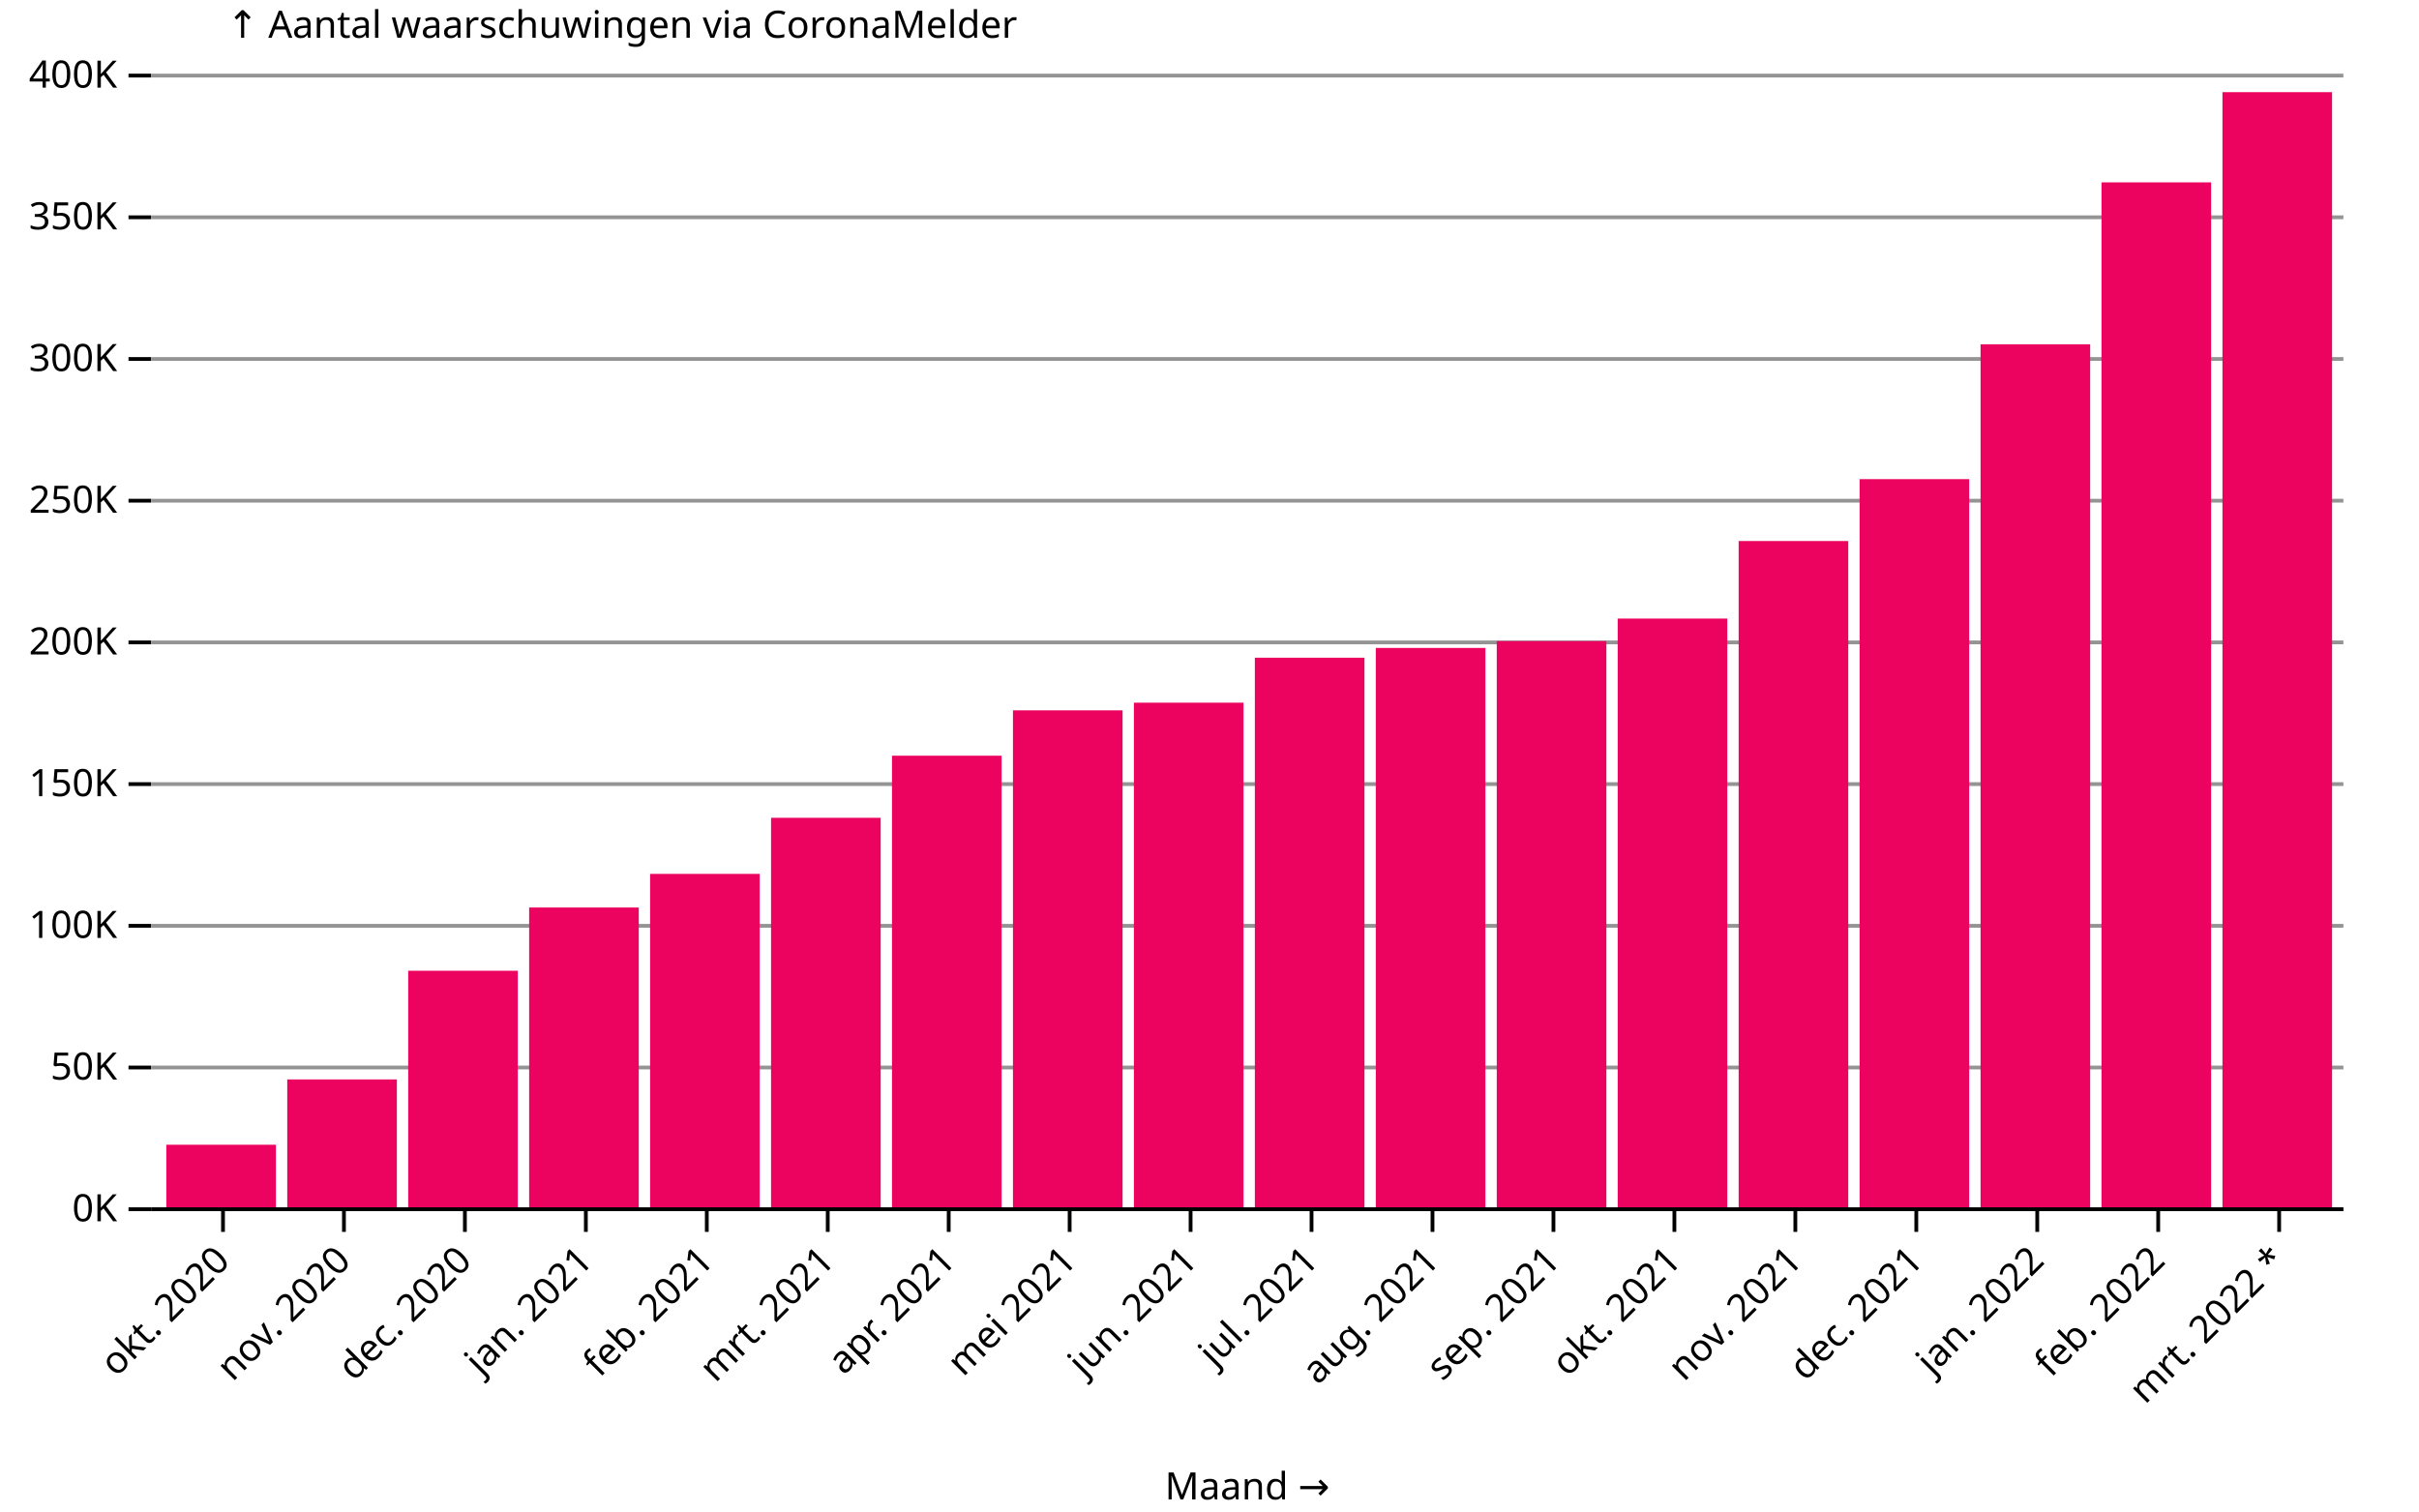
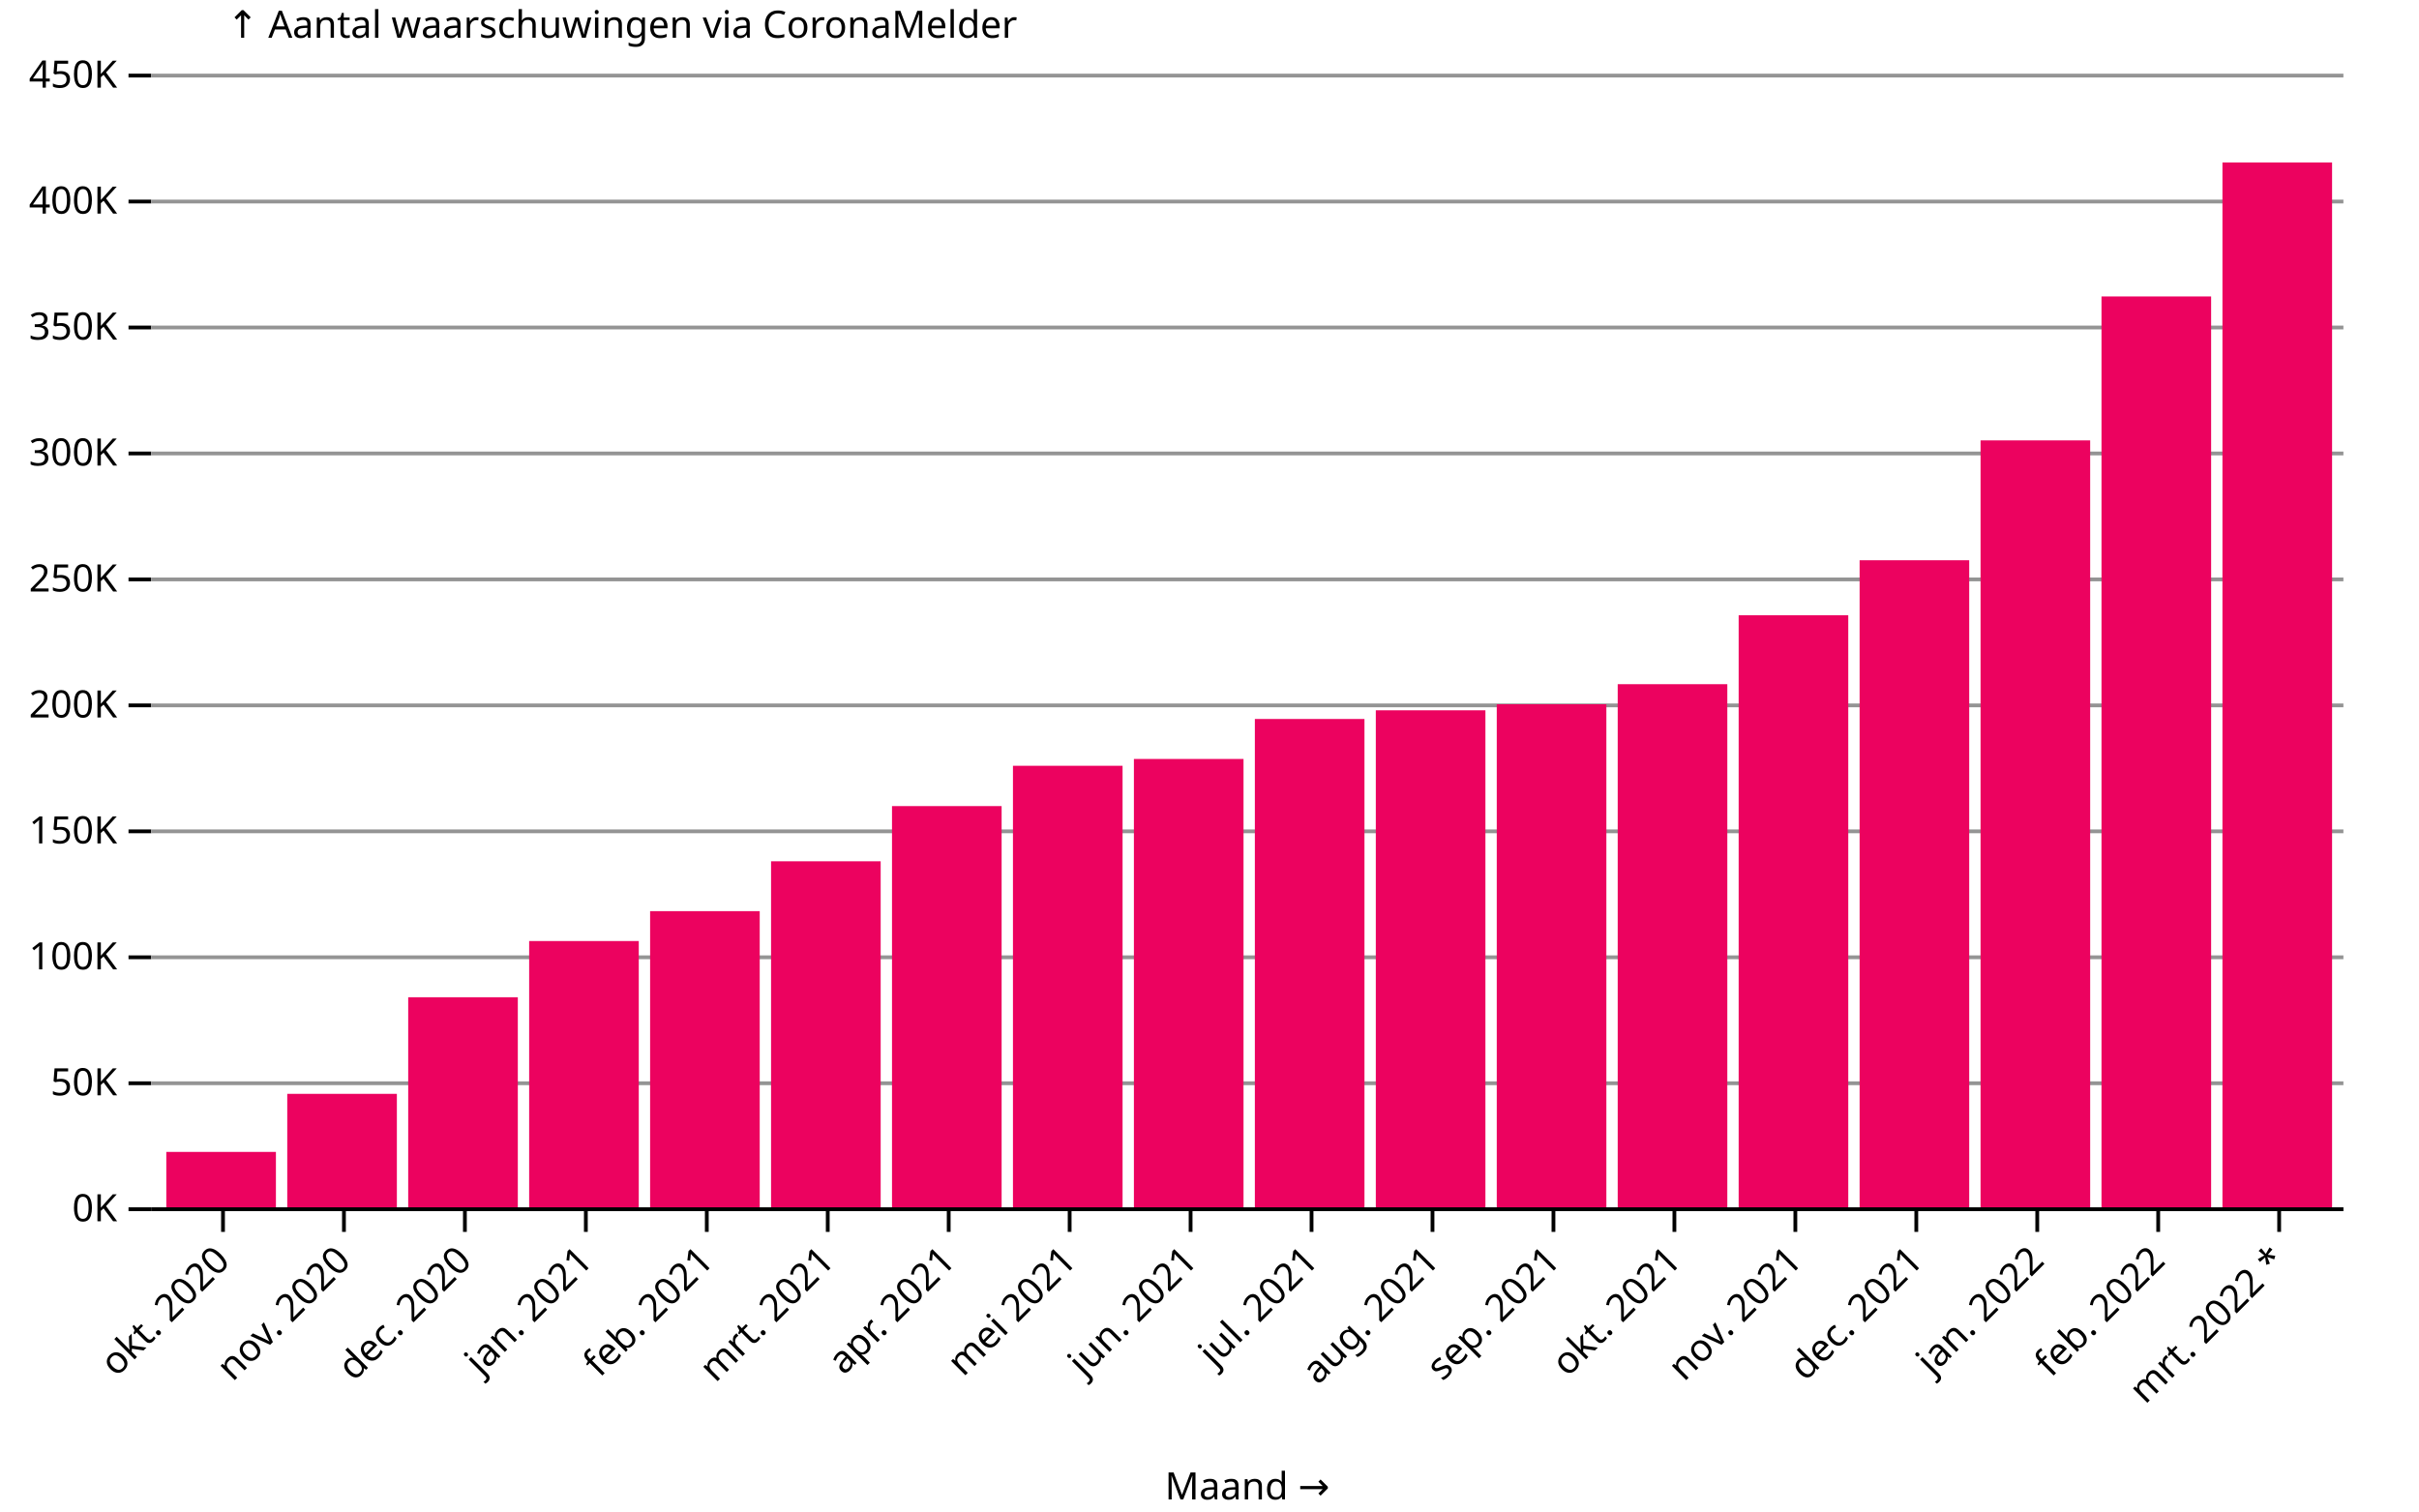
<svg xmlns="http://www.w3.org/2000/svg" class="plot-9e1b856ca2f26" fill="currentColor" font-family="system-ui, sans-serif" font-size="10" text-anchor="middle" width="640" height="400" viewBox="0 0 640 400">
  <style>
        line[stroke-opacity] {
            stroke-opacity: 1;
            stroke: #949494;
        }
</style>
  <style>
-         .plot-a49c38caeee71 {
+         .plot-7f5d0ce998717 {
          display: block;
          background: white;
          height: auto;
          height: intrinsic;
          max-width: 100%;
        }
-         .plot-a49c38caeee71 text,
-         .plot-a49c38caeee71 tspan {
+         .plot-7f5d0ce998717 text,
+         .plot-7f5d0ce998717 tspan {
          white-space: pre;
        }
      </style>
  <g aria-label="y-axis" aria-description="↑ Aantal waarschuwingen via CoronaMelder" transform="translate(40,0)" fill="none" text-anchor="end" font-variant="tabular-nums">
    <g class="tick" opacity="1" transform="translate(0,320)">
      <line stroke="currentColor" x2="-6" />
      <line stroke="currentColor" x2="580" stroke-opacity="0.1" />
      <text fill="currentColor" x="-9" dy="0.32em">0K</text>
    </g>
-     <g class="tick" opacity="1" transform="translate(0,282.5)">
+     <g class="tick" opacity="1" transform="translate(0,286.6667)">
      <line stroke="currentColor" x2="-6" />
      <line stroke="currentColor" x2="580" stroke-opacity="0.1" />
      <text fill="currentColor" x="-9" dy="0.32em">50K</text>
    </g>
-     <g class="tick" opacity="1" transform="translate(0,245)">
+     <g class="tick" opacity="1" transform="translate(0,253.3333)">
      <line stroke="currentColor" x2="-6" />
      <line stroke="currentColor" x2="580" stroke-opacity="0.1" />
      <text fill="currentColor" x="-9" dy="0.32em">100K</text>
    </g>
-     <g class="tick" opacity="1" transform="translate(0,207.5)">
+     <g class="tick" opacity="1" transform="translate(0,220)">
      <line stroke="currentColor" x2="-6" />
      <line stroke="currentColor" x2="580" stroke-opacity="0.1" />
      <text fill="currentColor" x="-9" dy="0.32em">150K</text>
    </g>
-     <g class="tick" opacity="1" transform="translate(0,170)">
+     <g class="tick" opacity="1" transform="translate(0,186.6667)">
      <line stroke="currentColor" x2="-6" />
      <line stroke="currentColor" x2="580" stroke-opacity="0.1" />
      <text fill="currentColor" x="-9" dy="0.32em">200K</text>
    </g>
-     <g class="tick" opacity="1" transform="translate(0,132.5)">
+     <g class="tick" opacity="1" transform="translate(0,153.3333)">
      <line stroke="currentColor" x2="-6" />
      <line stroke="currentColor" x2="580" stroke-opacity="0.1" />
      <text fill="currentColor" x="-9" dy="0.32em">250K</text>
    </g>
-     <g class="tick" opacity="1" transform="translate(0,95)">
+     <g class="tick" opacity="1" transform="translate(0,120)">
      <line stroke="currentColor" x2="-6" />
      <line stroke="currentColor" x2="580" stroke-opacity="0.1" />
      <text fill="currentColor" x="-9" dy="0.32em">300K</text>
    </g>
-     <g class="tick" opacity="1" transform="translate(0,57.5)">
+     <g class="tick" opacity="1" transform="translate(0,86.66667)">
      <line stroke="currentColor" x2="-6" />
      <line stroke="currentColor" x2="580" stroke-opacity="0.1" />
      <text fill="currentColor" x="-9" dy="0.32em">350K</text>
    </g>
+     <g class="tick" opacity="1" transform="translate(0,53.33333)">
+       <line stroke="currentColor" x2="-6" />
+       <line stroke="currentColor" x2="580" stroke-opacity="0.1" />
+       <text fill="currentColor" x="-9" dy="0.32em">400K</text>
+     </g>
    <g class="tick" opacity="1" transform="translate(0,20)">
      <line stroke="currentColor" x2="-6" />
      <line stroke="currentColor" x2="580" stroke-opacity="0.1" />
-       <text fill="currentColor" x="-9" dy="0.32em">400K</text>
+       <text fill="currentColor" x="-9" dy="0.32em">450K</text>
    </g>
    <text fill="currentColor" transform="translate(20,20)" dy="-1em" text-anchor="start">↑ Aantal waarschuwingen via CoronaMelder</text>
  </g>
  <g aria-label="x-axis" aria-description="Maand →" transform="translate(0,320)" fill="none" text-anchor="middle">
    <g class="tick" opacity="1" transform="translate(59,0)">
      <line stroke="currentColor" y2="6" />
      <text fill="currentColor" dy="0.32em" transform="translate(0, 11.82843) rotate(-45)" text-anchor="end">okt. 2020</text>
    </g>
    <g class="tick" opacity="1" transform="translate(91,0)">
      <line stroke="currentColor" y2="6" />
      <text fill="currentColor" dy="0.32em" transform="translate(0, 11.82843) rotate(-45)" text-anchor="end">nov. 2020</text>
    </g>
    <g class="tick" opacity="1" transform="translate(123,0)">
      <line stroke="currentColor" y2="6" />
      <text fill="currentColor" dy="0.32em" transform="translate(0, 11.82843) rotate(-45)" text-anchor="end">dec. 2020</text>
    </g>
    <g class="tick" opacity="1" transform="translate(155,0)">
      <line stroke="currentColor" y2="6" />
      <text fill="currentColor" dy="0.32em" transform="translate(0, 11.82843) rotate(-45)" text-anchor="end">jan. 2021</text>
    </g>
    <g class="tick" opacity="1" transform="translate(187,0)">
      <line stroke="currentColor" y2="6" />
      <text fill="currentColor" dy="0.32em" transform="translate(0, 11.82843) rotate(-45)" text-anchor="end">feb. 2021</text>
    </g>
    <g class="tick" opacity="1" transform="translate(219,0)">
      <line stroke="currentColor" y2="6" />
      <text fill="currentColor" dy="0.32em" transform="translate(0, 11.82843) rotate(-45)" text-anchor="end">mrt. 2021</text>
    </g>
    <g class="tick" opacity="1" transform="translate(251,0)">
      <line stroke="currentColor" y2="6" />
      <text fill="currentColor" dy="0.32em" transform="translate(0, 11.82843) rotate(-45)" text-anchor="end">apr. 2021</text>
    </g>
    <g class="tick" opacity="1" transform="translate(283,0)">
      <line stroke="currentColor" y2="6" />
      <text fill="currentColor" dy="0.32em" transform="translate(0, 11.82843) rotate(-45)" text-anchor="end">mei 2021</text>
    </g>
    <g class="tick" opacity="1" transform="translate(315,0)">
      <line stroke="currentColor" y2="6" />
      <text fill="currentColor" dy="0.32em" transform="translate(0, 11.82843) rotate(-45)" text-anchor="end">jun. 2021</text>
    </g>
    <g class="tick" opacity="1" transform="translate(347,0)">
      <line stroke="currentColor" y2="6" />
      <text fill="currentColor" dy="0.32em" transform="translate(0, 11.82843) rotate(-45)" text-anchor="end">jul. 2021</text>
    </g>
    <g class="tick" opacity="1" transform="translate(379,0)">
      <line stroke="currentColor" y2="6" />
      <text fill="currentColor" dy="0.32em" transform="translate(0, 11.82843) rotate(-45)" text-anchor="end">aug. 2021</text>
    </g>
    <g class="tick" opacity="1" transform="translate(411,0)">
      <line stroke="currentColor" y2="6" />
      <text fill="currentColor" dy="0.32em" transform="translate(0, 11.82843) rotate(-45)" text-anchor="end">sep. 2021</text>
    </g>
    <g class="tick" opacity="1" transform="translate(443,0)">
      <line stroke="currentColor" y2="6" />
      <text fill="currentColor" dy="0.32em" transform="translate(0, 11.82843) rotate(-45)" text-anchor="end">okt. 2021</text>
    </g>
    <g class="tick" opacity="1" transform="translate(475,0)">
      <line stroke="currentColor" y2="6" />
      <text fill="currentColor" dy="0.32em" transform="translate(0, 11.82843) rotate(-45)" text-anchor="end">nov. 2021</text>
    </g>
    <g class="tick" opacity="1" transform="translate(507,0)">
      <line stroke="currentColor" y2="6" />
      <text fill="currentColor" dy="0.32em" transform="translate(0, 11.82843) rotate(-45)" text-anchor="end">dec. 2021</text>
    </g>
    <g class="tick" opacity="1" transform="translate(539,0)">
      <line stroke="currentColor" y2="6" />
      <text fill="currentColor" dy="0.32em" transform="translate(0, 11.82843) rotate(-45)" text-anchor="end">jan. 2022</text>
    </g>
    <g class="tick" opacity="1" transform="translate(571,0)">
      <line stroke="currentColor" y2="6" />
      <text fill="currentColor" dy="0.32em" transform="translate(0, 11.82843) rotate(-45)" text-anchor="end">feb. 2022</text>
    </g>
    <g class="tick" opacity="1" transform="translate(603,0)">
      <line stroke="currentColor" y2="6" />
      <text fill="currentColor" dy="0.32em" transform="translate(0, 11.82843) rotate(-45)" text-anchor="end">mrt. 2022 *</text>
    </g>
    <text fill="currentColor" transform="translate(330,80)" dy="-0.32em" text-anchor="middle">Maand →</text>
  </g>
  <g aria-label="bar" fill="#ec025f">
-     <rect x="44" width="29" y="302.94" height="17.06" />
-     <rect x="76" width="29" y="285.654" height="34.346" />
-     <rect x="108" width="29" y="256.895" height="63.105" />
-     <rect x="140" width="29" y="240.16" height="79.84" />
-     <rect x="172" width="29" y="231.261" height="88.739" />
-     <rect x="204" width="29" y="216.419" height="103.581" />
-     <rect x="236" width="29" y="199.986" height="120.014" />
-     <rect x="268" width="29" y="187.983" height="132.017" />
-     <rect x="300" width="29" y="185.956" height="134.044" />
-     <rect x="332" width="29" y="174.053" height="145.947" />
-     <rect x="364" width="29" y="171.467" height="148.533" />
-     <rect x="396" width="29" y="169.663" height="150.337" />
-     <rect x="428" width="29" y="163.694" height="156.306" />
-     <rect x="460" width="29" y="143.176" height="176.824" />
-     <rect x="492" width="29" y="126.799" height="193.201" />
-     <rect x="524" width="29" y="91.113" height="228.887" />
-     <rect x="556" width="29" y="48.259" height="271.741" />
-     <rect x="588" width="29" y="24.39" height="295.61" />
+     <rect x="44" width="29" y="304.835" height="15.165" />
+     <rect x="76" width="29" y="289.47" height="30.53" />
+     <rect x="108" width="29" y="263.907" height="56.093" />
+     <rect x="140" width="29" y="249.031" height="70.969" />
+     <rect x="172" width="29" y="241.121" height="78.879" />
+     <rect x="204" width="29" y="227.928" height="92.072" />
+     <rect x="236" width="29" y="213.321" height="106.679" />
+     <rect x="268" width="29" y="202.652" height="117.348" />
+     <rect x="300" width="29" y="200.849" height="119.151" />
+     <rect x="332" width="29" y="190.269" height="129.731" />
+     <rect x="364" width="29" y="187.971" height="132.029" />
+     <rect x="396" width="29" y="186.367" height="133.633" />
+     <rect x="428" width="29" y="181.061" height="138.939" />
+     <rect x="460" width="29" y="162.823" height="157.177" />
+     <rect x="492" width="29" y="148.265" height="171.735" />
+     <rect x="524" width="29" y="116.545" height="203.455" />
+     <rect x="556" width="29" y="78.453" height="241.547" />
+     <rect x="588" width="29" y="42.997" height="277.003" />
  </g>
  <g aria-label="rule" stroke="currentColor">
    <line x1="40" x2="620" y1="320" y2="320" />
  </g>
</svg>
